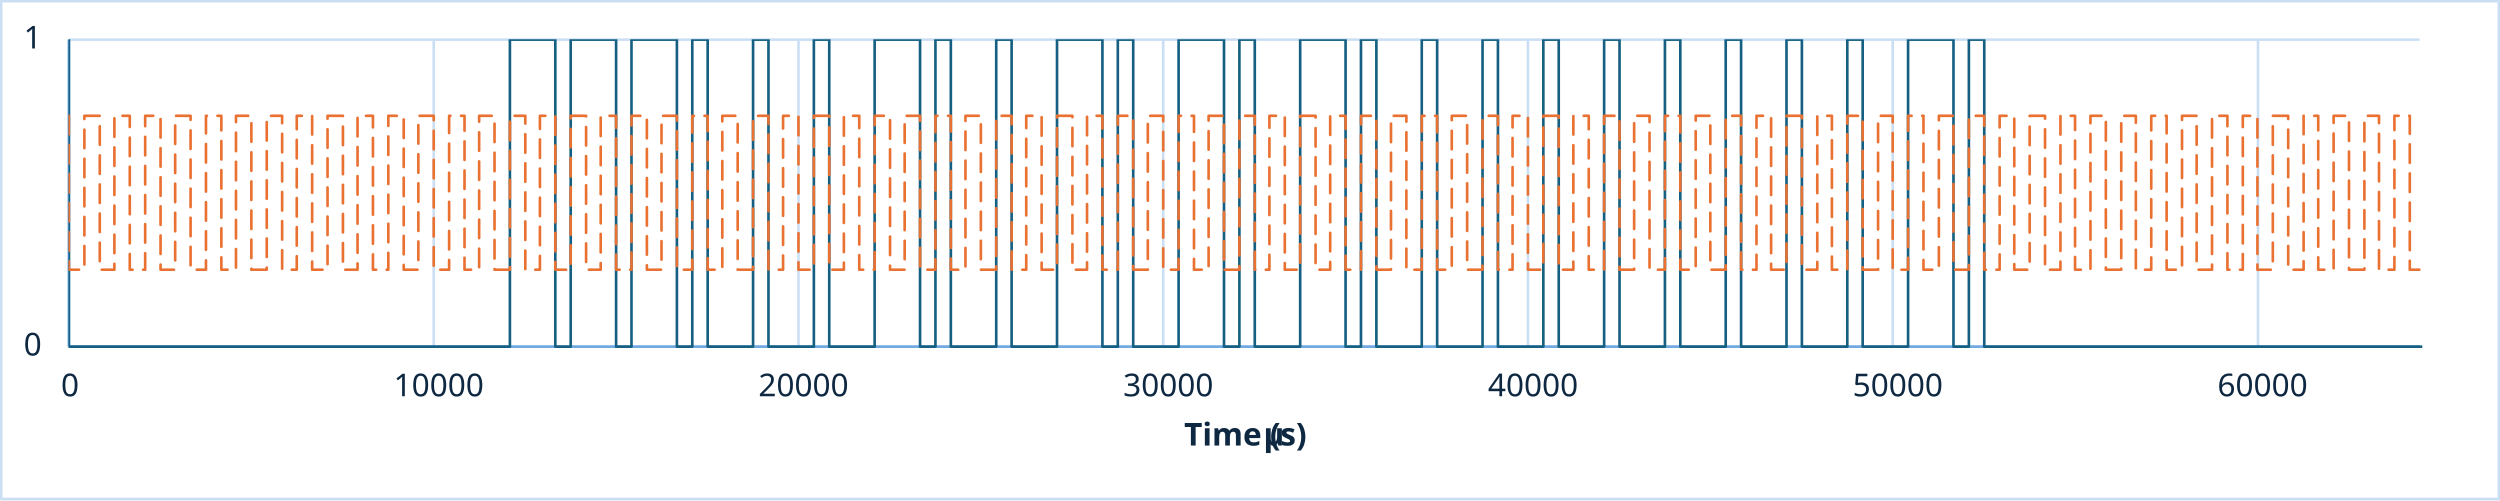
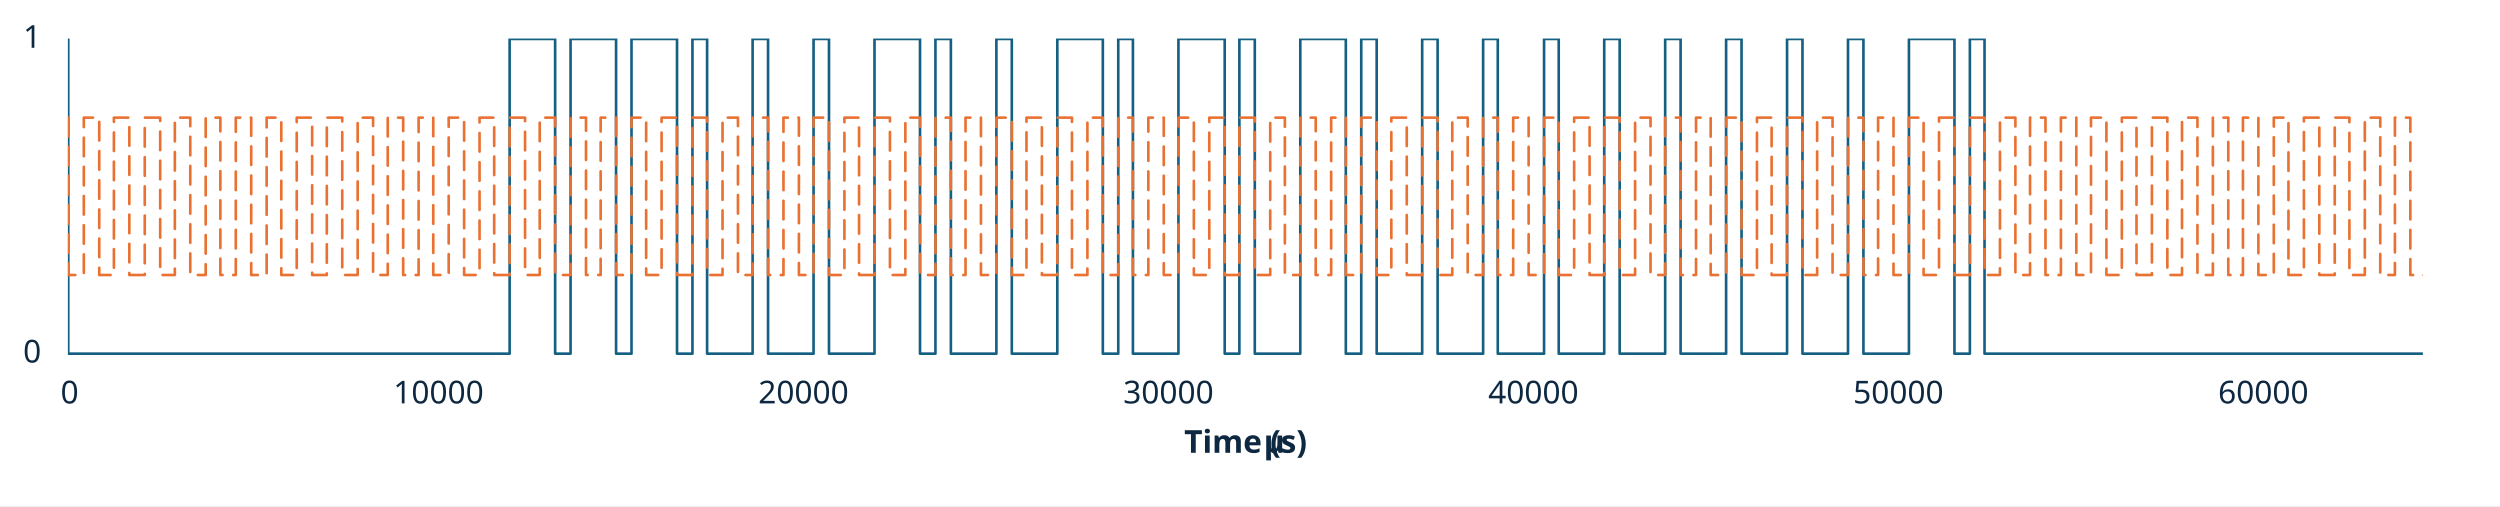
- <svg xmlns="http://www.w3.org/2000/svg" width="3249" height="650" xml:space="preserve" overflow="hidden">
+ <svg xmlns="http://www.w3.org/2000/svg" width="3241" height="656" xml:space="preserve" overflow="hidden">
  <defs>
    <clipPath id="clip0">
-       <rect x="4791" y="78" width="3249" height="650" />
+       <rect x="4787" y="80" width="3241" height="656" />
    </clipPath>
    <clipPath id="clip1">
-       <rect x="4880" y="129" width="3059" height="402" />
+       <rect x="4875" y="130" width="3053" height="411" />
    </clipPath>
    <clipPath id="clip2">
-       <rect x="4880" y="129" width="3059" height="402" />
+       <rect x="4875" y="130" width="3053" height="411" />
    </clipPath>
  </defs>
-   <g clip-path="url(#clip0)" transform="translate(-4791 -78)">
-     <rect x="4792" y="79" width="3246" height="647" fill="#FFFFFF" />
-     <g>
-       <path d="M4880.5 528.5 7935.5 528.5M4880.5 129.5 7935.5 129.5" stroke="#CADFF4" stroke-width="3.438" stroke-linejoin="round" stroke-miterlimit="10" fill="none" />
+   <g clip-path="url(#clip0)" transform="translate(-4787 -80)">
+     <rect x="4787" y="80" width="3241" height="656" fill="#FFFFFF" />
+     <g clip-path="url(#clip1)">
+       <path d="M4875.5 130.5 4875.5 538.5 5447.68 538.5 5447.68 130.5 5506.68 130.5 5506.68 538.5 5526.68 538.5 5526.68 130.5 5585.68 130.5 5585.68 538.5 5605.68 538.5 5605.68 130.5 5664.69 130.5 5664.69 538.5 5684.69 538.5 5684.69 130.5 5703.69 130.5 5703.69 538.5 5762.69 538.5 5762.69 130.5 5782.69 130.5 5782.69 538.5 5841.69 538.5 5841.69 130.5 5861.69 130.5 5861.69 538.5 5920.69 538.5 5920.69 130.5 5979.7 130.5 5979.7 538.5 5999.7 538.5 5999.7 130.5 6019.7 130.5 6019.7 538.5 6078.7 538.5 6078.7 130.5 6098.7 130.5 6098.7 538.5 6157.7 538.5 6157.7 130.5 6216.7 130.5 6216.7 538.5 6236.71 538.5 6236.71 130.5 6255.71 130.5 6255.71 538.5 6314.71 538.5 6314.71 130.5 6374.71 130.5 6374.71 538.5 6393.71 538.5 6393.71 130.5 6413.71 130.5 6413.71 538.5 6472.71 538.5 6472.71 130.5 6531.71 130.5 6531.71 538.5 6551.72 538.5 6551.72 130.5 6571.72 130.5 6571.72 538.5 6630.72 538.5 6630.72 130.5 6650.72 130.5 6650.72 538.5 6709.72 538.5 6709.72 130.5 6728.72 130.5 6728.72 538.5 6788.72 538.5 6788.72 130.5 6807.72 130.5 6807.72 538.5 6866.73 538.5 6866.73 130.5 6886.73 130.5 6886.73 538.5 6945.73 538.5 6945.73 130.5 6965.73 130.5 6965.73 538.5 7024.73 538.5 7024.73 130.5 7044.73 130.5 7044.73 538.5 7103.73 538.5 7103.73 130.5 7123.73 130.5 7123.73 538.5 7182.74 538.5 7182.74 130.5 7202.74 130.5 7202.74 538.5 7261.74 538.5 7261.74 130.5 7320.74 130.5 7320.74 538.5 7340.74 538.5 7340.74 130.5 7359.74 130.5 7359.74 538.5 7931.76 538.5 7931.76 130.5 7990.76 130.5 7990.76 538.5 8010.76 538.5 8010.76 130.5 8069.76 130.5 8069.76 538.5 8089.77 538.5 8089.77 130.5 8148.77 130.5 8148.77 538.5 8167.77 538.5 8167.77 130.5 8187.77 130.5 8187.77 538.5 8246.77 538.5 8246.77 130.5 8266.77 130.5 8266.77 538.5 8325.77 538.5 8325.77 130.5 8345.77 130.5 8345.77 538.5 8404.78 538.5 8404.78 130.5 8463.78 130.5 8463.78 538.5 8483.78 538.5 8483.78 130.5 8503.78 130.5 8503.78 538.5 8562.78 538.5 8562.78 130.5 8581.78 130.5 8581.78 538.5 8641.78 538.5 8641.78 130.5 8700.79 130.5 8700.79 538.5 8719.79 538.5 8719.79 130.5 8739.79 130.5 8739.79 538.5 8798.79 538.5 8798.79 130.5 8857.79 130.5 8857.79 538.5 8877.79 538.5 8877.79 130.5 8897.79 130.5 8897.79 538.5 8956.79 538.5 8956.79 130.5 9015.8 130.5 9015.8 538.5 9035.8 538.5 9035.8 130.5 9055.8 130.5 9055.8 538.5 9114.8 538.5 9114.8 130.5 9133.8 130.5 9133.8 538.5 9193.8 538.5 9193.8 130.5 9212.8 130.5 9212.8 538.5 9271.8 538.5 9271.8 130.5 9291.8 130.5 9291.8 538.5 9350.81 538.5 9350.81 130.5 9370.81 130.5 9370.81 538.5 9429.81 538.5 9429.81 130.5 9449.81 130.5 9449.81 538.5 9508.81 538.5 9508.81 130.5 9528.81 130.5 9528.81 538.5 9587.81 538.5 9587.81 130.5 9607.82 130.5 9607.82 538.5 9666.82 538.5 9666.82 130.5 9685.82 130.5 9685.82 538.5 9745.82 538.5 9745.82 130.5 9804.82 130.5 9804.82 538.5 9823.82 538.5 9823.82 130.5 9843.82 130.5 9843.82 538.5 10415.8 538.5 10415.8 130.5 10474.8 130.5 10474.8 538.5 10494.8 538.5 10494.8 130.5 10553.8 130.5 10553.8 538.5 10573.8 538.5 10573.8 130.5 10632.8 130.5 10632.8 538.5 10651.8 538.5 10651.8 130.5 10671.9 130.5 10671.9 538.5 10730.9 538.5 10730.9 130.5 10750.9 130.5 10750.9 538.5 10809.9 538.5 10809.9 130.5 10829.9 130.5 10829.9 538.5 10888.9 538.5 10888.9 130.5 10947.9 130.5 10947.9 538.5 10967.9 538.5 10967.9 130.5 10987.9 130.5 10987.9 538.5 11046.9 538.5 11046.9 130.5 11065.9 130.5 11065.9 538.5 11125.9 538.5 11125.9 130.5 11184.9 130.5 11184.9 538.5 11203.9 538.5 11203.9 130.5 11223.9 130.5 11223.9 538.5 11282.9 538.5 11282.9 130.5 11341.9 130.5 11341.9 538.5 11361.9 538.5 11361.9 130.5 11381.9 130.5 11381.9 538.5 11440.9 538.5 11440.9 130.5 11499.9 130.5 11499.9 538.5 11519.9 538.5 11519.9 130.5 11538.9 130.5 11538.9 538.5 11598.9 538.5 11598.9 130.5 11617.9 130.5 11617.9 538.5 11676.9 538.5 11676.9 130.5 11696.9 130.5 11696.9 538.5 11755.9 538.5 11755.9 130.5 11775.9 130.5 11775.9 538.5 11834.9 538.5 11834.9 130.5 11854.9 130.5 11854.9 538.5 11913.9 538.5 11913.9 130.5 11933.9 130.5 11933.9 538.5 11992.9 538.5 11992.9 130.5 12012.9 130.5 12012.9 538.5 12071.9 538.5 12071.9 130.5 12090.9 130.5 12090.9 538.5 12150.9 538.5 12150.9 130.5 12169.9 130.5 12169.9 538.5 12228.9 538.5 12228.9 130.5 12288.9 130.5 12288.9 538.5 12307.9 538.5 12307.9 130.5 12327.9 130.5 12327.9 538.5 12899.9 538.5 12899.9 130.5 12958.9 130.5 12958.9 538.5 12978.9 538.5 12978.9 130.5 13037.9 130.5 13037.9 538.5 13056.9 538.5 13056.9 130.5 13116.9 130.5 13116.9 538.5 13135.9 538.5 13135.9 130.5 13155.9 130.5 13155.9 538.5 13214.9 538.5 13214.9 130.5 13234.9 130.5 13234.9 538.5 13293.9 538.5 13293.9 130.5 13313.9 130.5 13313.9 538.5 13372.9 538.5 13372.9 130.5 13431.9 130.5 13431.9 538.5 13451.9 538.5 13451.9 130.5 13470.9 130.5 13470.9 538.5 13530.9 538.5 13530.9 130.5 13549.9 130.5 13549.9 538.5 13608.9 538.5 13608.9 130.5 13668.9 130.5 13668.9 538.5 13687.9 538.5 13687.9 130.5 13708 130.5 13708 538.5 13767 538.5 13767 130.5 13826 130.5 13826 538.5 13846 538.5 13846 130.5 13866 130.5 13866 538.5 13925 538.5 13925 130.5 13984 130.5 13984 538.5 14004 538.5 14004 130.5 14023 130.5 14023 538.5 14083 538.5 14083 130.5 14102 130.5 14102 538.5 14161 538.5 14161 130.5 14181 130.5 14181 538.5 14240 538.5 14240 130.5 14260 130.5 14260 538.5 14319 538.5 14319 130.5 14339 130.5 14339 538.5 14398 538.5 14398 130.5 14418 130.5 14418 538.5 14477 538.5 14477 130.5 14497 130.5 14497 538.5 14556 538.5 14556 130.5 14575 130.5 14575 538.5 14635 538.5 14635 130.5 14654 130.5 14654 538.5 14713 538.5 14713 130.5 14773 130.5 14773 538.5 14792 538.5 14792 130.5 14812 130.5 14812 538.5 15384 538.5 15384 130.5 15443 130.5 15443 538.5 15462 538.5 15462 130.5 15522 130.5 15522 538.5 15541 538.5 15541 130.5 15600 130.5 15600 538.5 15620 538.5 15620 130.5 15640 130.5 15640 538.5 15699 538.5 15699 130.5 15719 130.5 15719 538.5 15778 538.5 15778 130.5 15798 130.5 15798 538.5 15857 538.5 15857 130.5 15916 130.5 15916 538.5 15936 538.5 15936 130.5 15955 130.5 15955 538.5 16014 538.5 16014 130.5 16034 130.5 16034 538.5 16093 538.5 16093 130.5 16152 130.5 16152 538.5 16172 538.5 16172 130.5 16192 130.5 16192 538.5 16251 538.5 16251 130.5 16310 130.5 16310 538.5 16330 538.5 16330 130.5 16350 130.5 16350 538.5 16409 538.5 16409 130.5 16468 130.5 16468 538.5 16488 538.5 16488 130.5 16507 130.5 16507 538.5 16566 538.5 16566 130.5 16586 130.5 16586 538.5 16645 538.5 16645 130.5 16665 130.5 16665 538.5 16724 538.5 16724 130.5 16744.1 130.5 16744.1 538.5 16803.1 538.5 16803.1 130.5 16823.1 130.5 16823.1 538.5 16882.1 538.5 16882.1 130.5 16902.1 130.5 16902.1 538.5 16961.1 538.5 16961.1 130.5 16980.1 130.5 16980.1 538.5 17040.1 538.5 17040.1 130.5 17059.1 130.5 17059.1 538.5 17118.1 538.5 17118.1 130.5 17138.1 130.5 17138.1 538.5 17197.1 538.5 17197.1 130.5 17256.1 130.5 17256.1 538.5 17276.1 538.5 17276.1 130.5 17296.1 130.5 17296.1 538.5 17868.1 538.5 17868.1 130.5 17927.1 130.5 17927.1 538.5 17946.1 538.5 17946.1 130.5 18006.1 130.5 18006.1 538.5 18025.1 538.5 18025.1 130.5 18084.1 130.5 18084.1 538.5 18104.1 538.5 18104.1 130.5 18124.1 130.5 18124.1 538.5 18183.1 538.5 18183.1 130.5 18203.1 130.5 18203.1 538.5 18262.1 538.5 18262.1 130.5 18282.1 130.5 18282.1 538.5 18341.1 538.5 18341.1 130.5 18400.1 130.5 18400.1 538.5 18420.1 538.5 18420.1 130.5 18439.1 130.5 18439.1 538.5 18498.1 538.5 18498.1 130.5 18518.1 130.5 18518.1 538.5 18577.1 538.5 18577.1 130.5 18636.1 130.5 18636.1 538.5 18656.1 538.5 18656.1 130.5 18676.1 130.5 18676.1 538.5 18735.1 538.5 18735.1 130.5 18794.1 130.5 18794.1 538.5 18814.1 538.5 18814.1 130.5 18834.1 130.5 18834.1 538.5 18893.1 538.5 18893.1 130.5 18952.1 130.5 18952.1 538.5 18972.1 538.5 18972.1 130.5 18991.1 130.5 18991.1 538.5 19050.1 538.5 19050.1 130.5 19070.1 130.5 19070.1 538.5 19129.1 538.5 19129.1 130.5 19149.1 130.5 19149.1 538.5 19208.1 538.5 19208.1 130.5 19228.1 130.5 19228.1 538.5 19287.1 538.5 19287.1 130.5 19307.1 130.5 19307.1 538.5 19366.1 538.5 19366.1 130.5 19385.1 130.5 19385.1 538.5 19445.1 538.5 19445.1 130.5 19464.1 130.5 19464.1 538.5 19523.1 538.5 19523.1 130.5 19543.1 130.5 19543.1 538.5 19602.1 538.5 19602.1 130.5 19622.1 130.5 19622.1 538.5 19681.1 538.5 19681.1 130.5 19740.1 130.5 19740.1 538.5 19760.1 538.5 19760.1 130.5 19780.1 130.5 19780.1 538.5 20351.2 538.5 20351.2 130.5 20411.2 130.5 20411.2 538.5 20430.2 538.5 20430.2 130.5 20489.2 130.5 20489.2 538.5 20509.2 538.5 20509.2 130.5 20568.2 130.5 20568.2 538.5 20588.2 538.5 20588.2 130.5 20608.2 130.5 20608.2 538.5 20667.2 538.5 20667.2 130.5 20687.2 130.5 20687.2 538.5 20746.2 538.5 20746.2 130.5 20765.2 130.5 20765.2 538.5 20825.2 538.5 20825.2 130.5 20884.2 130.5 20884.2 538.5 20903.2 538.5 20903.2 130.5 20923.2 130.5 20923.2 538.5 20982.2 538.5 20982.2 130.5 21002.2 130.5 21002.2 538.5 21061.2 538.5 21061.2 130.5 21120.2 130.5 21120.2 538.5 21140.2 538.5 21140.2 130.5 21160.2 130.5 21160.2 538.5 21219.2 538.5 21219.2 130.5 21278.2 130.5 21278.2 538.5 21298.2 538.5 21298.2 130.5 21317.2 130.5 21317.2 538.5 21377.2 538.5 21377.2 130.5 21436.2 130.5 21436.2 538.5 21455.2 538.5 21455.2 130.5 21475.2 130.5 21475.2 538.5 21534.2 538.5 21534.2 130.5 21554.2 130.5 21554.2 538.5 21613.2 538.5 21613.2 130.5 21633.2 130.5 21633.2 538.5 21692.2 538.5 21692.2 130.5 21712.2 130.5 21712.2 538.5 21771.2 538.5 21771.2 130.5 21791.2 130.5 21791.2 538.5 21850.2 538.5 21850.2 130.5 21869.2 130.5 21869.2 538.5 21929.2 538.5 21929.2 130.5 21948.2 130.5 21948.2 538.5 22007.2 538.5 22007.2 130.5 22027.2 130.5 22027.2 538.5 22086.2 538.5 22086.2 130.5 22106.2 130.5 22106.2 538.5 22165.2 538.5 22165.2 130.5 22224.2 130.5 22224.2 538.5 22244.2 538.5 22244.2 130.5 22264.2 130.5 22264.2 538.5 22835.2 538.5 22835.2 130.5 22895.3 130.5 22895.3 538.5 22914.3 538.5 22914.3 130.5 22973.3 130.5 22973.3 538.5 22993.3 538.5 22993.3 130.5 23052.3 130.5 23052.3 538.5 23072.3 538.5 23072.3 130.5 23092.3 130.5 23092.3 538.5 23151.3 538.5 23151.3 130.5 23170.3 130.5 23170.3 538.5 23230.3 538.5 23230.3 130.5 23249.3 130.5 23249.3 538.5 23308.3 538.5 23308.3 130.5 23368.3 130.5 23368.3 538.5 23387.3 538.5 23387.3 130.5 23407.3 130.5 23407.3 538.5 23466.3 538.5 23466.3 130.5 23486.3 130.5 23486.3 538.5 23545.3 538.5 23545.3 130.5 23604.3 130.5 23604.3 538.5 23624.3 538.5 23624.3 130.5 23644.3 130.5 23644.3 538.5 23703.3 538.5 23703.3 130.5 23762.3 130.5 23762.3 538.5 23782.3 538.5 23782.3 130.5 23801.3 130.5 23801.3 538.5 23860.3 538.5 23860.3 130.5 23920.3 130.5 23920.3 538.5 23939.3 538.5 23939.3 130.5 23959.3 130.5 23959.3 538.5 24018.3 538.5 24018.3 130.5 24038.3 130.5 24038.3 538.5 24097.3 538.5 24097.3 130.5 24117.3 130.5 24117.3 538.5 24176.3 538.5 24176.3 130.5 24196.3 130.5 24196.3 538.5 24255.3 538.5 24255.3 130.5 24274.3 130.5 24274.3 538.5 24334.3 538.5 24334.3 130.5 24353.3 130.5 24353.3 538.5 24412.3 538.5 24412.3 130.5 24432.3 130.5 24432.3 538.5 24491.3 538.5 24491.3 130.5 24511.3 130.5 24511.3 538.5 24570.3 538.5 24570.3 130.5 24590.3 130.5 24590.3 538.5 24649.3 538.5 24649.3 130.5 24708.3 130.5 24708.3 538.5 24728.3 538.5 24728.3 130.5 24748.3 130.5 24748.3 538.5 25319.3 538.5 25319.3 130.5 25378.3 130.5 25378.3 538.5 25398.3 538.5 25398.3 130.5 25457.3 130.5 25457.3 538.5 25477.3 538.5 25477.3 130.5 25536.3 130.5 25536.3 538.5 25556.3 538.5 25556.3 130.5 25576.3 130.5 25576.3 538.5 25635.3 538.5 25635.3 130.5 25654.3 130.5 25654.3 538.5 25714.3 538.5 25714.3 130.5 25733.3 130.5 25733.3 538.5 25792.3 538.5 25792.3 130.5 25852.3 130.5 25852.3 538.5 25871.3 538.5 25871.3 130.5 25891.3 130.5 25891.3 538.5 25950.4 538.5 25950.4 130.5 25970.4 130.5 25970.4 538.5 26029.4 538.5 26029.4 130.5 26088.4 130.5 26088.4 538.5 26108.4 538.5 26108.4 130.5 26128.4 130.5 26128.4 538.5 26187.4 538.5 26187.4 130.5 26246.4 130.5 26246.4 538.5 26266.4 538.5 26266.4 130.5 26285.4 130.5 26285.4 538.5 26344.4 538.5 26344.4 130.5 26404.4 130.5 26404.4 538.5 26423.4 538.5 26423.4 130.5 26443.4 130.5 26443.4 538.5 26502.4 538.5 26502.4 130.5 26522.4 130.5 26522.4 538.5 26581.4 538.5 26581.4 130.5 26601.4 130.5 26601.4 538.5 26660.4 538.5 26660.4 130.5 26680.4 130.5 26680.4 538.5 26739.4 538.5 26739.4 130.5 26758.4 130.5 26758.4 538.5 26817.4 538.5 26817.4 130.5 26837.4 130.5 26837.4 538.5 26896.4 538.5 26896.4 130.5 26916.4 130.5 26916.4 538.5 26975.4 538.5 26975.4 130.5 26995.4 130.5 26995.4 538.5 27054.4 538.5 27054.4 130.5 27074.4 130.5 27074.4 538.5 27133.4 538.5 27133.4 130.5 27192.4 130.5 27192.4 538.5 27212.4 538.5 27212.4 130.5 27231.4 130.5 27231.4 538.5 27803.4 538.5 27803.4 130.5 27862.4 130.5 27862.4 538.5 27882.4 538.5 27882.4 130.5 27941.4 130.5 27941.4 538.5 27961.4 538.5 27961.4 130.5 28020.4 130.5 28020.4 538.5 28040.4 538.5 28040.4 130.5 28059.4 130.5 28059.4 538.5 28119.4 538.5 28119.4 130.5 28138.4 130.5 28138.4 538.5 28197.4 538.5 28197.4 130.5 28217.4 130.5 28217.4 538.5 28276.4 538.5 28276.4 130.5 28335.4 130.5 28335.4 538.5 28355.4 538.5 28355.4 130.5 28375.4 130.5 28375.4 538.5 28434.4 538.5 28434.4 130.5 28454.4 130.5 28454.4 538.5 28513.5 538.5" stroke="#156082" stroke-width="3.438" stroke-linecap="round" stroke-linejoin="round" stroke-miterlimit="10" fill="none" />
+     </g>
+     <g clip-path="url(#clip2)">
+       <path d="M4875.5 232.5 4875.5 436.5 4895.66 436.5 4895.66 232.5 4915.66 232.5 4915.66 436.5 4934.66 436.5 4934.66 232.5 4954.66 232.5 4954.66 436.5 4974.66 436.5 4974.66 232.5 4994.66 232.5 4994.66 436.5 5013.66 436.5 5013.66 232.5 5033.67 232.5 5033.67 436.5 5053.67 436.5 5053.67 232.5 5072.67 232.5 5072.67 436.5 5092.67 436.5 5092.67 232.5 5112.67 232.5 5112.67 436.5 5132.67 436.5 5132.67 232.5 5151.67 232.5 5151.67 436.5 5171.67 436.5 5171.67 232.5 5191.67 232.5 5191.67 436.5 5210.67 436.5 5210.67 232.5 5230.67 232.5 5230.67 436.5 5250.67 436.5 5250.67 232.5 5270.67 232.5 5270.67 436.5 5289.67 436.5 5289.67 232.5 5309.67 232.5 5309.67 436.5 5329.68 436.5 5329.68 232.5 5348.68 232.5 5348.68 436.5 5368.68 436.5 5368.68 232.5 5388.68 232.5 5388.68 436.5 5408.68 436.5 5408.68 232.5 5427.68 232.5 5427.68 436.5 5447.68 436.5 5447.68 232.5 5467.68 232.5 5467.68 436.5 5486.68 436.5 5486.68 232.5 5506.68 232.5 5506.68 436.5 5526.68 436.5 5526.68 232.5 5546.68 232.5 5546.68 436.5 5565.68 436.5 5565.68 232.5 5585.68 232.5 5585.68 436.5 5605.68 436.5 5605.68 232.5 5624.68 232.5 5624.68 436.5 5644.69 436.5 5644.69 232.5 5664.69 232.5 5664.69 436.5 5684.69 436.5 5684.69 232.5 5703.69 232.5 5703.69 436.5 5723.69 436.5 5723.69 232.5 5743.69 232.5 5743.69 436.5 5762.69 436.5 5762.69 232.5 5782.69 232.5 5782.69 436.5 5802.69 436.5 5802.69 232.5 5822.69 232.5 5822.69 436.5 5841.69 436.5 5841.69 232.5 5861.69 232.5 5861.69 436.5 5881.69 436.5 5881.69 232.5 5900.69 232.5 5900.69 436.5 5920.69 436.5 5920.69 232.5 5940.7 232.5 5940.7 436.5 5960.7 436.5 5960.7 232.5 5979.7 232.5 5979.7 436.5 5999.7 436.5 5999.7 232.5 6019.7 232.5 6019.7 436.5 6038.7 436.5 6038.7 232.5 6058.7 232.5 6058.7 436.5 6078.7 436.5 6078.7 232.5 6098.7 232.5 6098.7 436.5 6117.7 436.5 6117.7 232.5 6137.7 232.5 6137.7 436.5 6157.7 436.5 6157.7 232.5 6176.7 232.5 6176.7 436.5 6196.7 436.5 6196.7 232.5 6216.7 232.5 6216.7 436.5 6236.71 436.5 6236.71 232.5 6255.71 232.5 6255.71 436.5 6275.71 436.5 6275.71 232.5 6295.71 232.5 6295.71 436.5 6314.71 436.5 6314.71 232.5 6334.71 232.5 6334.71 436.5 6354.71 436.5 6354.71 232.5 6374.71 232.5 6374.71 436.5 6393.71 436.5 6393.71 232.5 6413.71 232.5 6413.71 436.5 6433.71 436.5 6433.71 232.5 6452.71 232.5 6452.71 436.5 6472.71 436.5 6472.71 232.5 6492.71 232.5 6492.71 436.5 6512.71 436.5 6512.71 232.5 6531.71 232.5 6531.71 436.5 6551.72 436.5 6551.72 232.5 6571.72 232.5 6571.72 436.5 6590.72 436.5 6590.72 232.5 6610.72 232.5 6610.72 436.5 6630.72 436.5 6630.72 232.5 6650.72 232.5 6650.72 436.5 6669.72 436.5 6669.72 232.5 6689.72 232.5 6689.72 436.5 6709.72 436.5 6709.72 232.5 6728.72 232.5 6728.72 436.5 6748.72 436.5 6748.72 232.5 6768.72 232.5 6768.72 436.5 6788.72 436.5 6788.72 232.5 6807.72 232.5 6807.72 436.5 6827.72 436.5 6827.72 232.5 6847.73 232.5 6847.73 436.5 6866.73 436.5 6866.73 232.5 6886.73 232.5 6886.73 436.5 6906.73 436.5 6906.73 232.5 6926.73 232.5 6926.73 436.5 6945.73 436.5 6945.73 232.5 6965.73 232.5 6965.73 436.5 6985.73 436.5 6985.73 232.5 7004.73 232.5 7004.73 436.5 7024.73 436.5 7024.73 232.5 7044.73 232.5 7044.73 436.5 7064.73 436.5 7064.73 232.5 7083.73 232.5 7083.73 436.5 7103.73 436.5 7103.73 232.5 7123.73 232.5 7123.73 436.5 7142.73 436.5 7142.73 232.5 7162.74 232.5 7162.74 436.5 7182.74 436.5 7182.74 232.5 7202.74 232.5 7202.74 436.5 7221.74 436.5 7221.74 232.5 7241.74 232.5 7241.74 436.5 7261.74 436.5 7261.74 232.5 7280.74 232.5 7280.74 436.5 7300.74 436.5 7300.74 232.5 7320.74 232.5 7320.74 436.5 7340.74 436.5 7340.74 232.5 7359.74 232.5 7359.74 436.5 7379.74 436.5 7379.74 232.5 7399.74 232.5 7399.74 436.5 7418.74 436.5 7418.74 232.5 7438.74 232.5 7438.74 436.5 7458.75 436.5 7458.75 232.5 7478.75 232.5 7478.75 436.5 7497.75 436.5 7497.75 232.5 7517.75 232.5 7517.75 436.5 7537.75 436.5 7537.75 232.5 7556.75 232.5 7556.75 436.5 7576.75 436.5 7576.75 232.5 7596.75 232.5 7596.75 436.5 7615.75 436.5 7615.75 232.5 7635.75 232.5 7635.75 436.5 7655.75 436.5 7655.75 232.5 7675.75 232.5 7675.75 436.5 7694.75 436.5 7694.75 232.5 7714.75 232.5 7714.75 436.5 7734.75 436.5 7734.75 232.5 7753.75 232.5 7753.75 436.5 7773.76 436.5 7773.76 232.5 7793.76 232.5 7793.76 436.5 7813.76 436.5 7813.76 232.5 7832.76 232.5 7832.76 436.5 7852.76 436.5 7852.76 232.5 7872.76 232.5 7872.76 436.5 7891.76 436.5 7891.76 232.5 7911.76 232.5 7911.76 436.5 7931.5 436.5 7931.5 232.5" stroke="#E97132" stroke-width="3.438" stroke-linecap="round" stroke-linejoin="round" stroke-miterlimit="10" stroke-dasharray="24.062 13.75" fill="none" />
    </g>
    <g>
-       <path d="M5354.68 129.5 5354.68 528.5M5828.69 129.5 5828.69 528.5M6302.71 129.5 6302.71 528.5M6776.72 129.5 6776.72 528.5M7250.74 129.5 7250.74 528.5M7725.5 129.5 7725.5 528.5" stroke="#CADFF4" stroke-width="3.438" stroke-linejoin="round" stroke-miterlimit="10" fill="none" />
+       <text fill="#0E2841" font-family="Aptos Narrow,Aptos Narrow_MSFontService,sans-serif" font-weight="400" font-stretch="semi-condensed" font-size="41" transform="matrix(1 0 0 1 4816.99 550)">0</text>
    </g>
    <g>
-       <path d="M0 0 0 399" stroke="#71AAE0" stroke-width="3.438" stroke-linejoin="round" stroke-miterlimit="10" fill="none" fill-rule="evenodd" transform="matrix(1 0 0 -1 4880.5 528.5)" />
+       <text fill="#0E2841" font-family="Aptos Narrow,Aptos Narrow_MSFontService,sans-serif" font-weight="400" font-stretch="semi-condensed" font-size="41" transform="matrix(1 0 0 1 4816.99 142)">1</text>
    </g>
    <g>
-       <path d="M4880.5 528.5 7935.5 528.5" stroke="#71AAE0" stroke-width="3.438" stroke-linejoin="round" stroke-miterlimit="10" fill="none" fill-rule="evenodd" />
-     </g>
-     <g clip-path="url(#clip1)">
-       <path d="M4880.5 129.5 4880.5 528.5 5453.68 528.5 5453.68 129.5 5512.68 129.5 5512.68 528.5 5532.68 528.5 5532.68 129.5 5591.68 129.5 5591.68 528.5 5611.68 528.5 5611.68 129.5 5670.69 129.5 5670.69 528.5 5690.69 528.5 5690.69 129.5 5710.69 129.5 5710.69 528.5 5769.69 528.5 5769.69 129.5 5789.69 129.5 5789.69 528.5 5848.69 528.5 5848.69 129.5 5868.69 129.5 5868.69 528.5 5927.69 528.5 5927.69 129.5 5986.7 129.5 5986.7 528.5 6006.7 528.5 6006.7 129.5 6026.7 129.5 6026.7 528.5 6085.7 528.5 6085.7 129.5 6105.7 129.5 6105.7 528.5 6164.7 528.5 6164.7 129.5 6223.7 129.5 6223.7 528.5 6243.71 528.5 6243.71 129.5 6263.71 129.5 6263.71 528.5 6322.71 528.5 6322.71 129.5 6381.71 129.5 6381.71 528.5 6401.71 528.5 6401.71 129.5 6421.71 129.5 6421.71 528.5 6480.71 528.5 6480.71 129.5 6539.71 129.5 6539.71 528.5 6559.72 528.5 6559.72 129.5 6579.72 129.5 6579.72 528.5 6638.72 528.5 6638.72 129.5 6658.72 129.5 6658.72 528.5 6717.72 528.5 6717.72 129.5 6737.72 129.5 6737.72 528.5 6796.72 528.5 6796.72 129.5 6816.72 129.5 6816.72 528.5 6875.73 528.5 6875.73 129.5 6895.73 129.5 6895.73 528.5 6954.73 528.5 6954.73 129.5 6974.73 129.5 6974.73 528.5 7033.73 528.5 7033.73 129.5 7053.73 129.5 7053.73 528.5 7112.73 528.5 7112.73 129.5 7132.73 129.5 7132.73 528.5 7191.74 528.5 7191.74 129.5 7211.74 129.5 7211.74 528.5 7270.74 528.5 7270.74 129.5 7329.74 129.5 7329.74 528.5 7349.74 528.5 7349.74 129.5 7369.74 129.5 7369.74 528.5 7942.76 528.5 7942.76 129.5 8001.76 129.5 8001.76 528.5 8021.76 528.5 8021.76 129.5 8080.77 129.5 8080.77 528.5 8100.77 528.5 8100.77 129.5 8159.77 129.5 8159.77 528.5 8179.77 528.5 8179.77 129.5 8198.77 129.5 8198.77 528.5 8258.77 528.5 8258.77 129.5 8277.77 129.5 8277.77 528.5 8337.77 528.5 8337.77 129.5 8356.77 129.5 8356.77 528.5 8416.78 528.5 8416.78 129.5 8475.78 129.5 8475.78 528.5 8495.78 528.5 8495.78 129.5 8514.78 129.5 8514.78 528.5 8574.78 528.5 8574.78 129.5 8593.78 129.5 8593.78 528.5 8653.78 528.5 8653.78 129.5 8712.79 129.5 8712.79 528.5 8732.79 528.5 8732.79 129.5 8751.79 129.5 8751.79 528.5 8811.79 528.5 8811.79 129.5 8870.79 129.5 8870.79 528.5 8890.79 528.5 8890.79 129.5 8909.79 129.5 8909.79 528.5 8969.79 528.5 8969.79 129.5 9028.8 129.5 9028.8 528.5 9048.8 528.5 9048.8 129.5 9067.8 129.5 9067.8 528.5 9127.8 528.5 9127.8 129.5 9146.8 129.5 9146.8 528.5 9206.8 528.5 9206.8 129.5 9225.8 129.5 9225.8 528.5 9285.8 528.5 9285.8 129.5 9304.8 129.5 9304.8 528.5 9364.81 528.5 9364.81 129.5 9383.81 129.5 9383.81 528.5 9443.81 528.5 9443.81 129.5 9462.81 129.5 9462.81 528.5 9522.81 528.5 9522.81 129.5 9541.81 129.5 9541.81 528.5 9601.81 528.5 9601.81 129.5 9620.82 129.5 9620.82 528.5 9680.82 528.5 9680.82 129.5 9699.82 129.5 9699.82 528.5 9759.82 528.5 9759.82 129.5 9818.82 129.5 9818.82 528.5 9838.82 528.5 9838.82 129.5 9857.82 129.5 9857.82 528.5 10430.8 528.5 10430.8 129.5 10490.8 129.5 10490.8 528.5 10509.8 528.5 10509.8 129.5 10569.8 129.5 10569.8 528.5 10588.8 528.5 10588.8 129.5 10648.8 129.5 10648.8 528.5 10667.8 528.5 10667.8 129.5 10687.9 129.5 10687.9 528.5 10746.9 528.5 10746.9 129.5 10766.9 129.5 10766.9 528.5 10825.9 528.5 10825.9 129.5 10845.9 129.5 10845.9 528.5 10904.9 528.5 10904.9 129.5 10964.9 129.5 10964.9 528.5 10983.9 528.5 10983.9 129.5 11003.9 129.5 11003.9 528.5 11062.9 528.5 11062.9 129.5 11082.9 129.5 11082.9 528.5 11141.9 528.5 11141.9 129.5 11201.9 129.5 11201.9 528.5 11220.9 528.5 11220.9 129.5 11240.9 129.5 11240.9 528.5 11299.9 528.5 11299.9 129.5 11359.9 129.5 11359.9 528.5 11378.9 528.5 11378.9 129.5 11398.9 129.5 11398.9 528.5 11457.9 528.5 11457.9 129.5 11517.9 129.5 11517.9 528.5 11536.9 528.5 11536.9 129.5 11556.9 129.5 11556.9 528.5 11615.9 528.5 11615.9 129.5 11635.9 129.5 11635.9 528.5 11694.9 528.5 11694.9 129.5 11714.9 129.5 11714.9 528.5 11773.9 528.5 11773.9 129.5 11793.9 129.5 11793.9 528.5 11852.9 528.5 11852.9 129.5 11872.9 129.5 11872.9 528.5 11931.9 528.5 11931.9 129.5 11951.9 129.5 11951.9 528.5 12010.9 528.5 12010.9 129.5 12030.9 129.5 12030.9 528.5 12089.9 528.5 12089.9 129.5 12109.9 129.5 12109.9 528.5 12168.9 528.5 12168.9 129.5 12188.9 129.5 12188.9 528.5 12247.9 528.5 12247.9 129.5 12307.9 129.5 12307.9 528.5 12326.9 528.5 12326.9 129.5 12346.9 129.5 12346.9 528.5 12919.9 528.5 12919.9 129.5 12978.9 129.5 12978.9 528.5 12998.9 528.5 12998.9 129.5 13057.9 129.5 13057.9 528.5 13077.9 528.5 13077.9 129.5 13136.9 129.5 13136.9 528.5 13156.9 528.5 13156.9 129.5 13176.9 129.5 13176.9 528.5 13235.9 528.5 13235.9 129.5 13255.9 129.5 13255.9 528.5 13314.9 528.5 13314.9 129.5 13334.9 129.5 13334.9 528.5 13393.9 528.5 13393.9 129.5 13452.9 129.5 13452.9 528.5 13472.9 528.5 13472.9 129.5 13492.9 129.5 13492.9 528.5 13551.9 528.5 13551.9 129.5 13571.9 129.5 13571.9 528.5 13630.9 528.5 13630.9 129.5 13689.9 129.5 13689.9 528.5 13710 528.5 13710 129.5 13730 129.5 13730 528.5 13789 528.5 13789 129.5 13848 129.5 13848 528.5 13868 528.5 13868 129.5 13888 129.5 13888 528.5 13947 528.5 13947 129.5 14006 129.5 14006 528.5 14026 528.5 14026 129.5 14046 129.5 14046 528.5 14105 528.5 14105 129.5 14125 129.5 14125 528.5 14184 528.5 14184 129.5 14204 129.5 14204 528.5 14263 528.5 14263 129.5 14283 129.5 14283 528.5 14342 528.5 14342 129.5 14362 129.5 14362 528.5 14421 528.5 14421 129.5 14441 129.5 14441 528.5 14500 528.5 14500 129.5 14520 129.5 14520 528.5 14579 528.5 14579 129.5 14599 129.5 14599 528.5 14658 528.5 14658 129.5 14678 129.5 14678 528.5 14737 528.5 14737 129.5 14796 129.5 14796 528.5 14816 528.5 14816 129.5 14836 129.5 14836 528.5 15409 528.5 15409 129.5 15468 129.5 15468 528.5 15488 528.5 15488 129.5 15547 129.5 15547 528.5 15567 528.5 15567 129.5 15626 129.5 15626 528.5 15646 528.5 15646 129.5 15665 129.5 15665 528.5 15725 528.5 15725 129.5 15744 129.5 15744 528.5 15804 528.5 15804 129.5 15823 129.5 15823 528.5 15883 528.5 15883 129.5 15942 129.5 15942 528.5 15962 528.5 15962 129.5 15981 129.5 15981 528.5 16041 528.5 16041 129.5 16060 129.5 16060 528.5 16120 528.5 16120 129.5 16179 129.5 16179 528.5 16199 528.5 16199 129.5 16218 129.5 16218 528.5 16278 528.5 16278 129.5 16337 129.5 16337 528.5 16357 528.5 16357 129.5 16376 129.5 16376 528.5 16436 528.5 16436 129.5 16495 129.5 16495 528.5 16515 528.5 16515 129.5 16535 129.5 16535 528.5 16594 528.5 16594 129.5 16614 129.5 16614 528.5 16673 528.5 16673 129.5 16693 129.5 16693 528.5 16752 528.5 16752 129.5 16772.1 129.5 16772.1 528.5 16831.1 528.5 16831.1 129.5 16851.1 129.5 16851.1 528.5 16910.1 528.5 16910.1 129.5 16930.1 129.5 16930.1 528.5 16989.1 528.5 16989.1 129.5 17009.1 129.5 17009.1 528.5 17068.1 528.5 17068.1 129.5 17088.1 129.5 17088.1 528.5 17147.1 528.5 17147.1 129.5 17167.1 129.5 17167.1 528.5 17226.1 528.5 17226.1 129.5 17285.1 129.5 17285.1 528.5 17305.1 528.5 17305.1 129.5 17325.1 129.5 17325.1 528.5 17897.1 528.5 17897.1 129.5 17957.1 129.5 17957.1 528.5 17976.1 528.5 17976.1 129.5 18036.1 129.5 18036.1 528.5 18055.1 528.5 18055.1 129.5 18115.1 129.5 18115.1 528.5 18134.1 528.5 18134.1 129.5 18154.1 129.5 18154.1 528.5 18213.1 528.5 18213.1 129.5 18233.1 129.5 18233.1 528.5 18292.1 528.5 18292.1 129.5 18312.1 129.5 18312.1 528.5 18371.1 528.5 18371.1 129.5 18431.1 129.5 18431.1 528.5 18450.1 528.5 18450.1 129.5 18470.1 129.5 18470.1 528.5 18529.1 528.5 18529.1 129.5 18549.1 129.5 18549.1 528.5 18608.1 528.5 18608.1 129.5 18668.1 129.5 18668.1 528.5 18687.1 528.5 18687.1 129.5 18707.1 129.5 18707.1 528.5 18766.1 528.5 18766.1 129.5 18826.1 129.5 18826.1 528.5 18845.1 528.5 18845.1 129.5 18865.1 129.5 18865.1 528.5 18924.1 528.5 18924.1 129.5 18984.1 129.5 18984.1 528.5 19003.1 528.5 19003.1 129.5 19023.1 129.5 19023.1 528.5 19082.1 528.5 19082.1 129.5 19102.1 129.5 19102.1 528.5 19161.1 528.5 19161.1 129.5 19181.1 129.5 19181.1 528.5 19240.1 528.5 19240.1 129.5 19260.1 129.5 19260.1 528.5 19319.1 528.5 19319.1 129.5 19339.1 129.5 19339.1 528.5 19398.1 528.5 19398.1 129.5 19418.1 129.5 19418.1 528.5 19477.1 528.5 19477.1 129.5 19497.1 129.5 19497.1 528.5 19556.1 528.5 19556.1 129.5 19576.1 129.5 19576.1 528.5 19635.1 528.5 19635.1 129.5 19655.1 129.5 19655.1 528.5 19715.1 528.5 19715.1 129.5 19774.1 129.5 19774.1 528.5 19794.1 528.5 19794.1 129.5 19813.2 129.5 19813.2 528.5 20386.2 528.5 20386.2 129.5 20445.2 129.5 20445.2 528.5 20465.2 528.5 20465.2 129.5 20524.2 129.5 20524.2 528.5 20544.2 528.5 20544.2 129.5 20603.2 129.5 20603.2 528.5 20623.2 528.5 20623.2 129.5 20643.2 129.5 20643.2 528.5 20702.2 528.5 20702.2 129.5 20722.2 129.5 20722.2 528.5 20781.2 528.5 20781.2 129.5 20801.2 129.5 20801.2 528.5 20860.2 528.5 20860.2 129.5 20919.2 129.5 20919.2 528.5 20939.2 528.5 20939.2 129.5 20959.2 129.5 20959.2 528.5 21018.2 528.5 21018.2 129.5 21038.2 129.5 21038.2 528.5 21097.2 528.5 21097.2 129.5 21156.2 129.5 21156.2 528.5 21176.2 528.5 21176.2 129.5 21196.2 129.5 21196.2 528.5 21255.2 528.5 21255.2 129.5 21314.2 129.5 21314.2 528.5 21334.2 528.5 21334.2 129.5 21354.2 129.5 21354.2 528.5 21413.2 528.5 21413.2 129.5 21472.2 129.5 21472.2 528.5 21492.2 528.5 21492.2 129.5 21512.2 129.5 21512.2 528.5 21571.2 528.5 21571.2 129.5 21591.2 129.5 21591.2 528.5 21650.2 528.5 21650.2 129.5 21670.2 129.5 21670.2 528.5 21729.2 528.5 21729.2 129.5 21749.2 129.5 21749.2 528.5 21808.2 528.5 21808.2 129.5 21828.2 129.5 21828.2 528.5 21887.2 528.5 21887.2 129.5 21907.2 129.5 21907.2 528.5 21966.2 528.5 21966.2 129.5 21986.2 129.5 21986.2 528.5 22045.2 528.5 22045.2 129.5 22065.2 129.5 22065.2 528.5 22124.2 528.5 22124.2 129.5 22144.2 129.5 22144.2 528.5 22203.2 528.5 22203.2 129.5 22262.2 129.5 22262.2 528.5 22282.2 528.5 22282.2 129.5 22302.2 129.5 22302.2 528.5 22875.2 528.5 22875.2 129.5 22934.3 129.5 22934.3 528.5 22954.3 528.5 22954.3 129.5 23013.3 129.5 23013.3 528.5 23033.3 528.5 23033.3 129.5 23092.3 129.5 23092.3 528.5 23112.3 528.5 23112.3 129.5 23132.3 129.5 23132.3 528.5 23191.3 528.5 23191.3 129.5 23211.3 129.5 23211.3 528.5 23270.3 528.5 23270.3 129.5 23290.3 129.5 23290.3 528.5 23349.3 528.5 23349.3 129.5 23408.3 129.5 23408.3 528.5 23428.3 528.5 23428.3 129.5 23448.3 129.5 23448.3 528.5 23507.3 528.5 23507.3 129.5 23527.3 129.5 23527.3 528.5 23586.3 528.5 23586.3 129.5 23645.3 129.5 23645.3 528.5 23665.3 528.5 23665.3 129.5 23685.3 129.5 23685.3 528.5 23744.3 528.5 23744.3 129.5 23803.3 129.5 23803.3 528.5 23823.3 528.5 23823.3 129.5 23843.3 129.5 23843.3 528.5 23902.3 528.5 23902.3 129.5 23961.3 129.5 23961.3 528.5 23981.3 528.5 23981.3 129.5 24001.3 129.5 24001.3 528.5 24060.3 528.5 24060.3 129.5 24080.3 129.5 24080.3 528.5 24139.3 528.5 24139.3 129.5 24159.3 129.5 24159.3 528.5 24218.3 528.5 24218.3 129.5 24238.3 129.5 24238.3 528.5 24297.3 528.5 24297.3 129.5 24317.3 129.5 24317.3 528.5 24376.3 528.5 24376.3 129.5 24396.3 129.5 24396.3 528.5 24455.3 528.5 24455.3 129.5 24475.3 129.5 24475.3 528.5 24534.3 528.5 24534.3 129.5 24554.3 129.5 24554.3 528.5 24613.3 528.5 24613.3 129.5 24633.3 129.5 24633.3 528.5 24692.3 528.5 24692.3 129.5 24751.3 129.5 24751.3 528.5 24771.3 528.5 24771.3 129.5 24791.3 129.5 24791.3 528.5 25363.3 528.5 25363.3 129.5 25423.3 129.5 25423.3 528.5 25442.3 528.5 25442.3 129.5 25502.3 129.5 25502.3 528.5 25521.3 528.5 25521.3 129.5 25581.3 129.5 25581.3 528.5 25600.3 528.5 25600.3 129.5 25620.3 129.5 25620.3 528.5 25679.3 528.5 25679.3 129.5 25699.3 129.5 25699.3 528.5 25758.3 528.5 25758.3 129.5 25778.3 129.5 25778.3 528.5 25837.3 528.5 25837.3 129.5 25897.3 129.5 25897.3 528.5 25916.3 528.5 25916.3 129.5 25936.3 129.5 25936.3 528.5 25995.4 528.5 25995.4 129.5 26015.4 129.5 26015.4 528.5 26075.4 528.5 26075.4 129.5 26134.4 129.5 26134.4 528.5 26154.4 528.5 26154.4 129.5 26173.4 129.5 26173.4 528.5 26233.4 528.5 26233.4 129.5 26292.4 129.5 26292.4 528.5 26312.4 528.5 26312.4 129.5 26331.4 129.5 26331.4 528.5 26391.4 528.5 26391.4 129.5 26450.4 129.5 26450.4 528.5 26470.4 528.5 26470.4 129.5 26489.4 129.5 26489.4 528.5 26549.4 528.5 26549.4 129.5 26568.4 129.5 26568.4 528.5 26628.4 528.5 26628.4 129.5 26647.4 129.5 26647.4 528.5 26707.4 528.5 26707.4 129.5 26726.4 129.5 26726.4 528.5 26786.4 528.5 26786.4 129.5 26805.4 129.5 26805.4 528.5 26865.4 528.5 26865.4 129.5 26884.4 129.5 26884.4 528.5 26944.4 528.5 26944.4 129.5 26963.4 129.5 26963.4 528.5 27023.4 528.5 27023.4 129.5 27042.4 129.5 27042.4 528.5 27102.4 528.5 27102.4 129.5 27121.4 129.5 27121.4 528.5 27181.4 528.5 27181.4 129.5 27240.4 129.5 27240.4 528.5 27260.4 528.5 27260.4 129.5 27279.4 129.5 27279.4 528.5 27852.4 528.5 27852.4 129.5 27911.4 129.5 27911.4 528.5 27931.4 528.5 27931.4 129.5 27990.4 129.5 27990.4 528.5 28010.4 528.5 28010.4 129.5 28069.4 129.5 28069.4 528.5 28089.4 528.5 28089.4 129.5 28109.4 129.5 28109.4 528.5 28168.4 528.5 28168.4 129.5 28188.4 129.5 28188.4 528.5 28247.4 528.5 28247.4 129.5 28267.4 129.5 28267.4 528.5 28326.4 528.5 28326.4 129.5 28385.4 129.5 28385.4 528.5 28405.4 528.5 28405.4 129.5 28425.4 129.5 28425.4 528.5 28484.4 528.5 28484.4 129.5 28504.4 129.5 28504.4 528.5 28563.5 528.5" stroke="#156082" stroke-width="3.438" stroke-linecap="round" stroke-linejoin="round" stroke-miterlimit="10" fill="none" />
-     </g>
-     <g clip-path="url(#clip2)">
-       <path d="M4880.5 228.5 4880.5 428.5 4900.66 428.5 4900.66 228.5 4920.66 228.5 4920.66 428.5 4939.66 428.5 4939.66 228.5 4959.66 228.5 4959.66 428.5 4979.66 428.5 4979.66 228.5 4999.66 228.5 4999.66 428.5 5018.66 428.5 5018.66 228.5 5038.67 228.5 5038.67 428.5 5058.67 428.5 5058.67 228.5 5078.67 228.5 5078.67 428.5 5097.67 428.5 5097.67 228.5 5117.67 228.5 5117.67 428.5 5137.67 428.5 5137.67 228.5 5157.67 228.5 5157.67 428.5 5176.67 428.5 5176.67 228.5 5196.67 228.5 5196.67 428.5 5216.67 428.5 5216.67 228.5 5236.67 228.5 5236.67 428.5 5255.67 428.5 5255.67 228.5 5275.67 228.5 5275.67 428.5 5295.67 428.5 5295.67 228.5 5315.67 228.5 5315.67 428.5 5334.68 428.5 5334.68 228.5 5354.68 228.5 5354.68 428.5 5374.68 428.5 5374.68 228.5 5394.68 228.5 5394.68 428.5 5413.68 428.5 5413.68 228.5 5433.68 228.5 5433.68 428.5 5453.68 428.5 5453.68 228.5 5473.68 228.5 5473.68 428.5 5492.68 428.5 5492.68 228.5 5512.68 228.5 5512.68 428.5 5532.68 428.5 5532.68 228.5 5552.68 228.5 5552.68 428.5 5571.68 428.5 5571.68 228.5 5591.68 228.5 5591.68 428.5 5611.68 428.5 5611.68 228.5 5631.69 228.5 5631.69 428.5 5650.69 428.5 5650.69 228.5 5670.69 228.5 5670.69 428.5 5690.69 428.5 5690.69 228.5 5710.69 228.5 5710.69 428.5 5729.69 428.5 5729.69 228.5 5749.69 228.5 5749.69 428.5 5769.69 428.5 5769.69 228.5 5789.69 228.5 5789.69 428.5 5808.69 428.5 5808.69 228.5 5828.69 228.5 5828.69 428.5 5848.69 428.5 5848.69 228.5 5868.69 228.5 5868.69 428.5 5887.69 428.5 5887.69 228.5 5907.69 228.5 5907.69 428.5 5927.69 428.5 5927.69 228.5 5947.7 228.5 5947.7 428.5 5966.7 428.5 5966.7 228.5 5986.7 228.5 5986.7 428.5 6006.7 428.5 6006.7 228.5 6026.7 228.5 6026.7 428.5 6045.7 428.5 6045.7 228.5 6065.7 228.5 6065.7 428.5 6085.7 428.5 6085.7 228.5 6105.7 228.5 6105.7 428.5 6124.7 428.5 6124.7 228.5 6144.7 228.5 6144.7 428.5 6164.7 428.5 6164.7 228.5 6184.7 228.5 6184.7 428.5 6203.7 428.5 6203.7 228.5 6223.7 228.5 6223.7 428.5 6243.71 428.5 6243.71 228.5 6263.71 228.5 6263.71 428.5 6282.71 428.5 6282.71 228.5 6302.71 228.5 6302.71 428.5 6322.71 428.5 6322.71 228.5 6342.71 228.5 6342.71 428.5 6361.71 428.5 6361.71 228.5 6381.71 228.5 6381.71 428.5 6401.71 428.5 6401.71 228.5 6421.71 228.5 6421.71 428.5 6440.71 428.5 6440.71 228.5 6460.71 228.5 6460.71 428.5 6480.71 428.5 6480.71 228.5 6500.71 228.5 6500.71 428.5 6519.71 428.5 6519.71 228.5 6539.71 228.5 6539.71 428.5 6559.72 428.5 6559.72 228.5 6579.72 228.5 6579.72 428.5 6598.72 428.5 6598.72 228.5 6618.72 228.5 6618.72 428.5 6638.72 428.5 6638.72 228.5 6658.72 228.5 6658.72 428.5 6677.72 428.5 6677.72 228.5 6697.72 228.5 6697.72 428.5 6717.72 428.5 6717.72 228.5 6737.72 228.5 6737.72 428.5 6756.72 428.5 6756.72 228.5 6776.72 228.5 6776.72 428.5 6796.72 428.5 6796.72 228.5 6816.72 228.5 6816.72 428.5 6835.72 428.5 6835.72 228.5 6855.73 228.5 6855.73 428.5 6875.73 428.5 6875.73 228.5 6895.73 228.5 6895.73 428.5 6914.73 428.5 6914.73 228.5 6934.73 228.5 6934.73 428.5 6954.73 428.5 6954.73 228.5 6974.73 228.5 6974.73 428.5 6994.73 428.5 6994.73 228.5 7013.73 228.5 7013.73 428.5 7033.73 428.5 7033.73 228.5 7053.73 228.5 7053.73 428.5 7073.73 428.5 7073.73 228.5 7092.73 228.5 7092.73 428.5 7112.73 428.5 7112.73 228.5 7132.73 228.5 7132.73 428.5 7152.73 428.5 7152.73 228.5 7171.74 228.5 7171.74 428.5 7191.74 428.5 7191.74 228.5 7211.74 228.5 7211.74 428.5 7231.74 428.5 7231.74 228.5 7250.74 228.5 7250.74 428.5 7270.74 428.5 7270.74 228.5 7290.74 228.5 7290.74 428.5 7310.74 428.5 7310.74 228.5 7329.74 228.5 7329.74 428.5 7349.74 428.5 7349.74 228.5 7369.74 228.5 7369.74 428.5 7389.74 428.5 7389.74 228.5 7408.74 228.5 7408.74 428.5 7428.74 428.5 7428.74 228.5 7448.74 228.5 7448.74 428.5 7468.75 428.5 7468.75 228.5 7487.75 228.5 7487.75 428.5 7507.75 428.5 7507.75 228.5 7527.75 228.5 7527.75 428.5 7547.75 428.5 7547.75 228.5 7566.75 228.5 7566.75 428.5 7586.75 428.5 7586.75 228.5 7606.75 228.5 7606.75 428.5 7626.75 428.5 7626.75 228.5 7645.75 228.5 7645.75 428.5 7665.75 428.5 7665.75 228.5 7685.75 228.5 7685.75 428.5 7705.75 428.5 7705.75 228.5 7724.75 228.5 7724.75 428.5 7744.75 428.5 7744.75 228.5 7764.75 228.5 7764.75 428.5 7784.76 428.5 7784.76 228.5 7803.76 228.5 7803.76 428.5 7823.76 428.5 7823.76 228.5 7843.76 228.5 7843.76 428.5 7863.76 428.5 7863.76 228.5 7882.76 228.5 7882.76 428.5 7902.76 428.5 7902.76 228.5 7922.76 228.5 7922.76 428.5 7942.5 428.5 7942.5 228.5" stroke="#E97132" stroke-width="3.438" stroke-linecap="round" stroke-linejoin="round" stroke-miterlimit="10" stroke-dasharray="24.062 13.75" fill="none" />
+       <text fill="#0E2841" font-family="Aptos Narrow,Aptos Narrow_MSFontService,sans-serif" font-weight="400" font-stretch="semi-condensed" font-size="41" transform="matrix(1 0 0 1 4865.52 603)">0</text>
    </g>
    <g>
-       <text fill="#0E2841" font-family="Aptos Narrow,Aptos Narrow_MSFontService,sans-serif" font-weight="400" font-stretch="semi-condensed" font-size="41" transform="matrix(1 0 0 1 4821.76 540)">0</text>
+       <text fill="#0E2841" font-family="Aptos Narrow,Aptos Narrow_MSFontService,sans-serif" font-weight="400" font-stretch="semi-condensed" font-size="41" transform="matrix(1 0 0 1 5296.87 603)">10000</text>
    </g>
    <g>
-       <text fill="#0E2841" font-family="Aptos Narrow,Aptos Narrow_MSFontService,sans-serif" font-weight="400" font-stretch="semi-condensed" font-size="41" transform="matrix(1 0 0 1 4821.76 141)">1</text>
+       <text fill="#0E2841" font-family="Aptos Narrow,Aptos Narrow_MSFontService,sans-serif" font-weight="400" font-stretch="semi-condensed" font-size="41" transform="matrix(1 0 0 1 5770.01 603)">20000</text>
    </g>
    <g>
-       <text fill="#0E2841" font-family="Aptos Narrow,Aptos Narrow_MSFontService,sans-serif" font-weight="400" font-stretch="semi-condensed" font-size="41" transform="matrix(1 0 0 1 4870.29 593)">0</text>
+       <text fill="#0E2841" font-family="Aptos Narrow,Aptos Narrow_MSFontService,sans-serif" font-weight="400" font-stretch="semi-condensed" font-size="41" transform="matrix(1 0 0 1 6243.15 603)">30000</text>
    </g>
    <g>
-       <text fill="#0E2841" font-family="Aptos Narrow,Aptos Narrow_MSFontService,sans-serif" font-weight="400" font-stretch="semi-condensed" font-size="41" transform="matrix(1 0 0 1 5302.55 593)">10000</text>
+       <text fill="#0E2841" font-family="Aptos Narrow,Aptos Narrow_MSFontService,sans-serif" font-weight="400" font-stretch="semi-condensed" font-size="41" transform="matrix(1 0 0 1 6716.29 603)">40000</text>
    </g>
    <g>
-       <text fill="#0E2841" font-family="Aptos Narrow,Aptos Narrow_MSFontService,sans-serif" font-weight="400" font-stretch="semi-condensed" font-size="41" transform="matrix(1 0 0 1 5776.6 593)">20000</text>
+       <text fill="#0E2841" font-family="Aptos Narrow,Aptos Narrow_MSFontService,sans-serif" font-weight="400" font-stretch="semi-condensed" font-size="41" transform="matrix(1 0 0 1 7189.43 603)">50000</text>
    </g>
    <g>
-       <text fill="#0E2841" font-family="Aptos Narrow,Aptos Narrow_MSFontService,sans-serif" font-weight="400" font-stretch="semi-condensed" font-size="41" transform="matrix(1 0 0 1 6250.65 593)">30000</text>
+       <text fill="#0E2841" font-family="Aptos Narrow,Aptos Narrow_MSFontService,sans-serif" font-weight="400" font-stretch="semi-condensed" font-size="41" transform="matrix(1 0 0 1 7662.57 603)">60000</text>
    </g>
    <g>
-       <text fill="#0E2841" font-family="Aptos Narrow,Aptos Narrow_MSFontService,sans-serif" font-weight="400" font-stretch="semi-condensed" font-size="41" transform="matrix(1 0 0 1 6724.71 593)">40000</text>
+       <text fill="#0E2841" font-family="Aptos Narrow,Aptos Narrow_MSFontService,sans-serif" font-weight="700" font-stretch="semi-condensed" font-size="41" transform="matrix(1 0 0 1 6322.19 667)">Time (</text>
    </g>
    <g>
-       <text fill="#0E2841" font-family="Aptos Narrow,Aptos Narrow_MSFontService,sans-serif" font-weight="400" font-stretch="semi-condensed" font-size="41" transform="matrix(1 0 0 1 7198.76 593)">50000</text>
+       <text fill="#0E2841" font-family="Aptos Narrow,Aptos Narrow_MSFontService,sans-serif" font-weight="700" font-stretch="semi-condensed" font-size="41" transform="matrix(1 0 0 1 6425.33 667)">μ</text>
    </g>
    <g>
-       <text fill="#0E2841" font-family="Aptos Narrow,Aptos Narrow_MSFontService,sans-serif" font-weight="400" font-stretch="semi-condensed" font-size="41" transform="matrix(1 0 0 1 7672.81 593)">60000</text>
+       <text fill="#0E2841" font-family="Aptos Narrow,Aptos Narrow_MSFontService,sans-serif" font-weight="700" font-stretch="semi-condensed" font-size="41" transform="matrix(1 0 0 1 6447.13 667)">s) </text>
    </g>
-     <g>
-       <text fill="#0E2841" font-family="Aptos Narrow,Aptos Narrow_MSFontService,sans-serif" font-weight="700" font-stretch="semi-condensed" font-size="41" transform="matrix(1 0 0 1 6329.89 657)">Time (</text>
-     </g>
-     <g>
-       <text fill="#0E2841" font-family="Aptos Narrow,Aptos Narrow_MSFontService,sans-serif" font-weight="700" font-stretch="semi-condensed" font-size="41" transform="matrix(1 0 0 1 6433.04 657)">μ</text>
-     </g>
-     <g>
-       <text fill="#0E2841" font-family="Aptos Narrow,Aptos Narrow_MSFontService,sans-serif" font-weight="700" font-stretch="semi-condensed" font-size="41" transform="matrix(1 0 0 1 6454.84 657)">s) </text>
-     </g>
-     <rect x="4792.5" y="79.5" width="3246" height="647" stroke="#CADFF4" stroke-width="3.438" stroke-linejoin="round" stroke-miterlimit="10" fill="none" />
  </g>
</svg>
